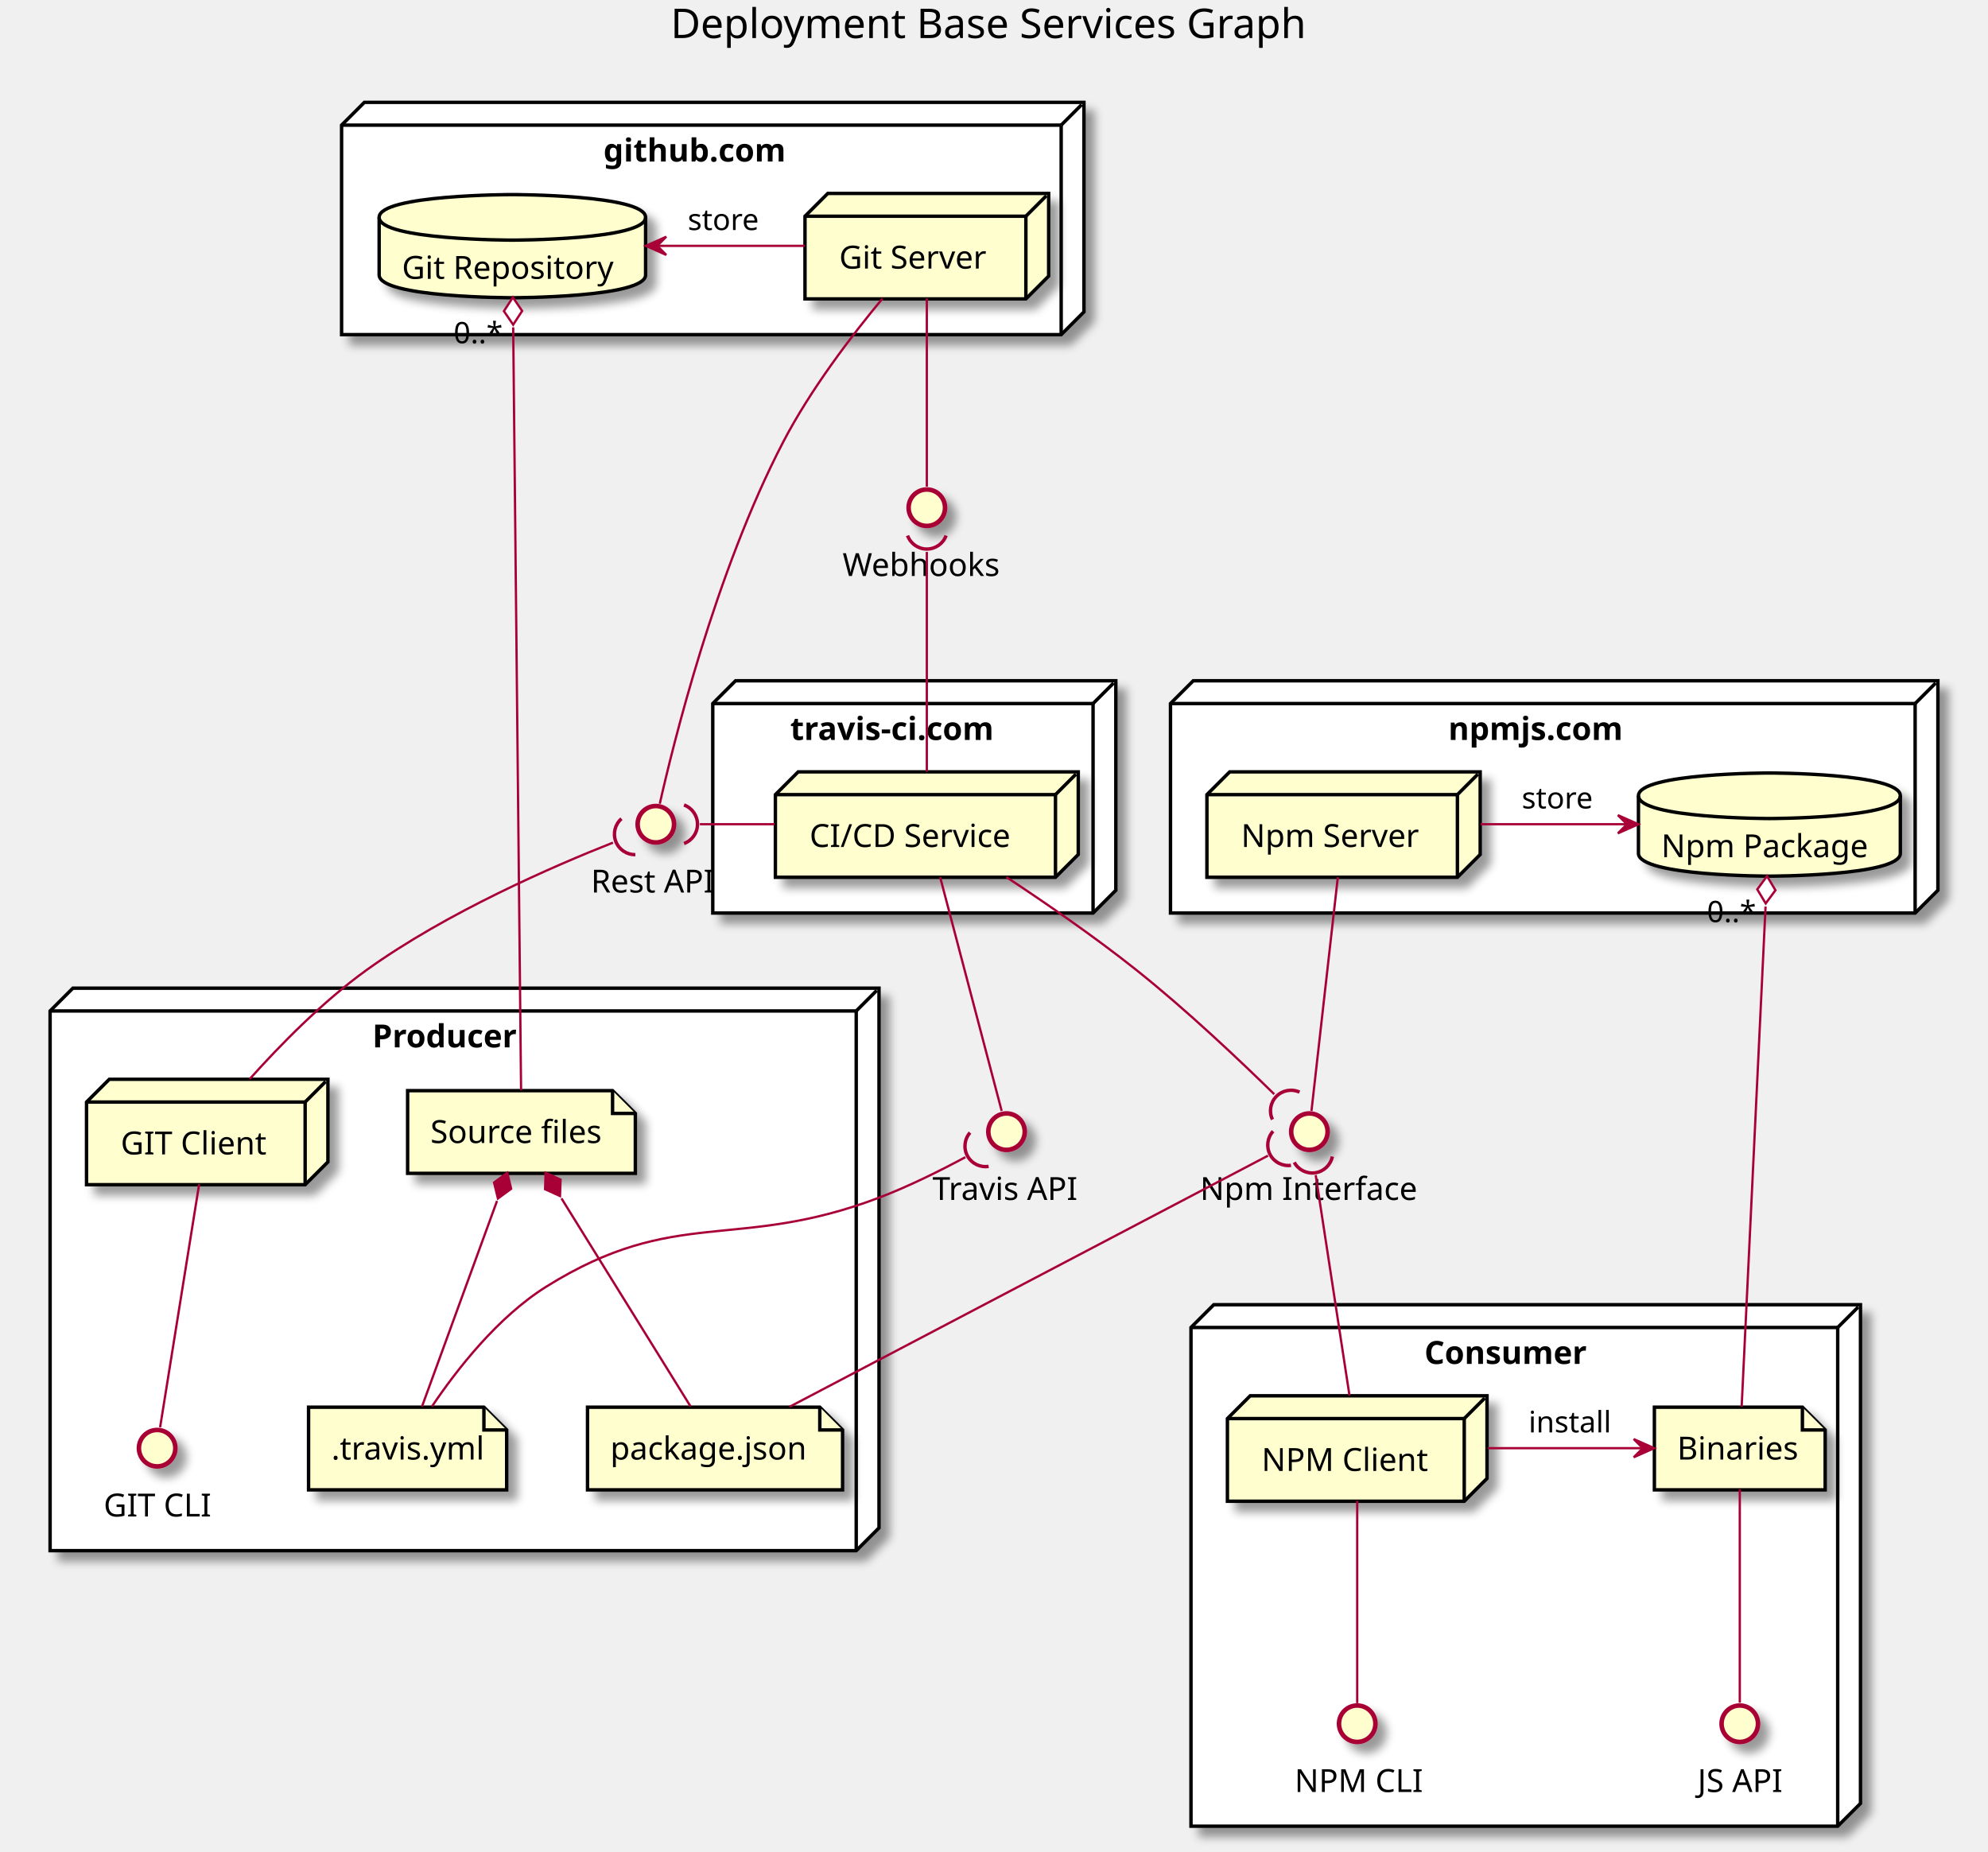
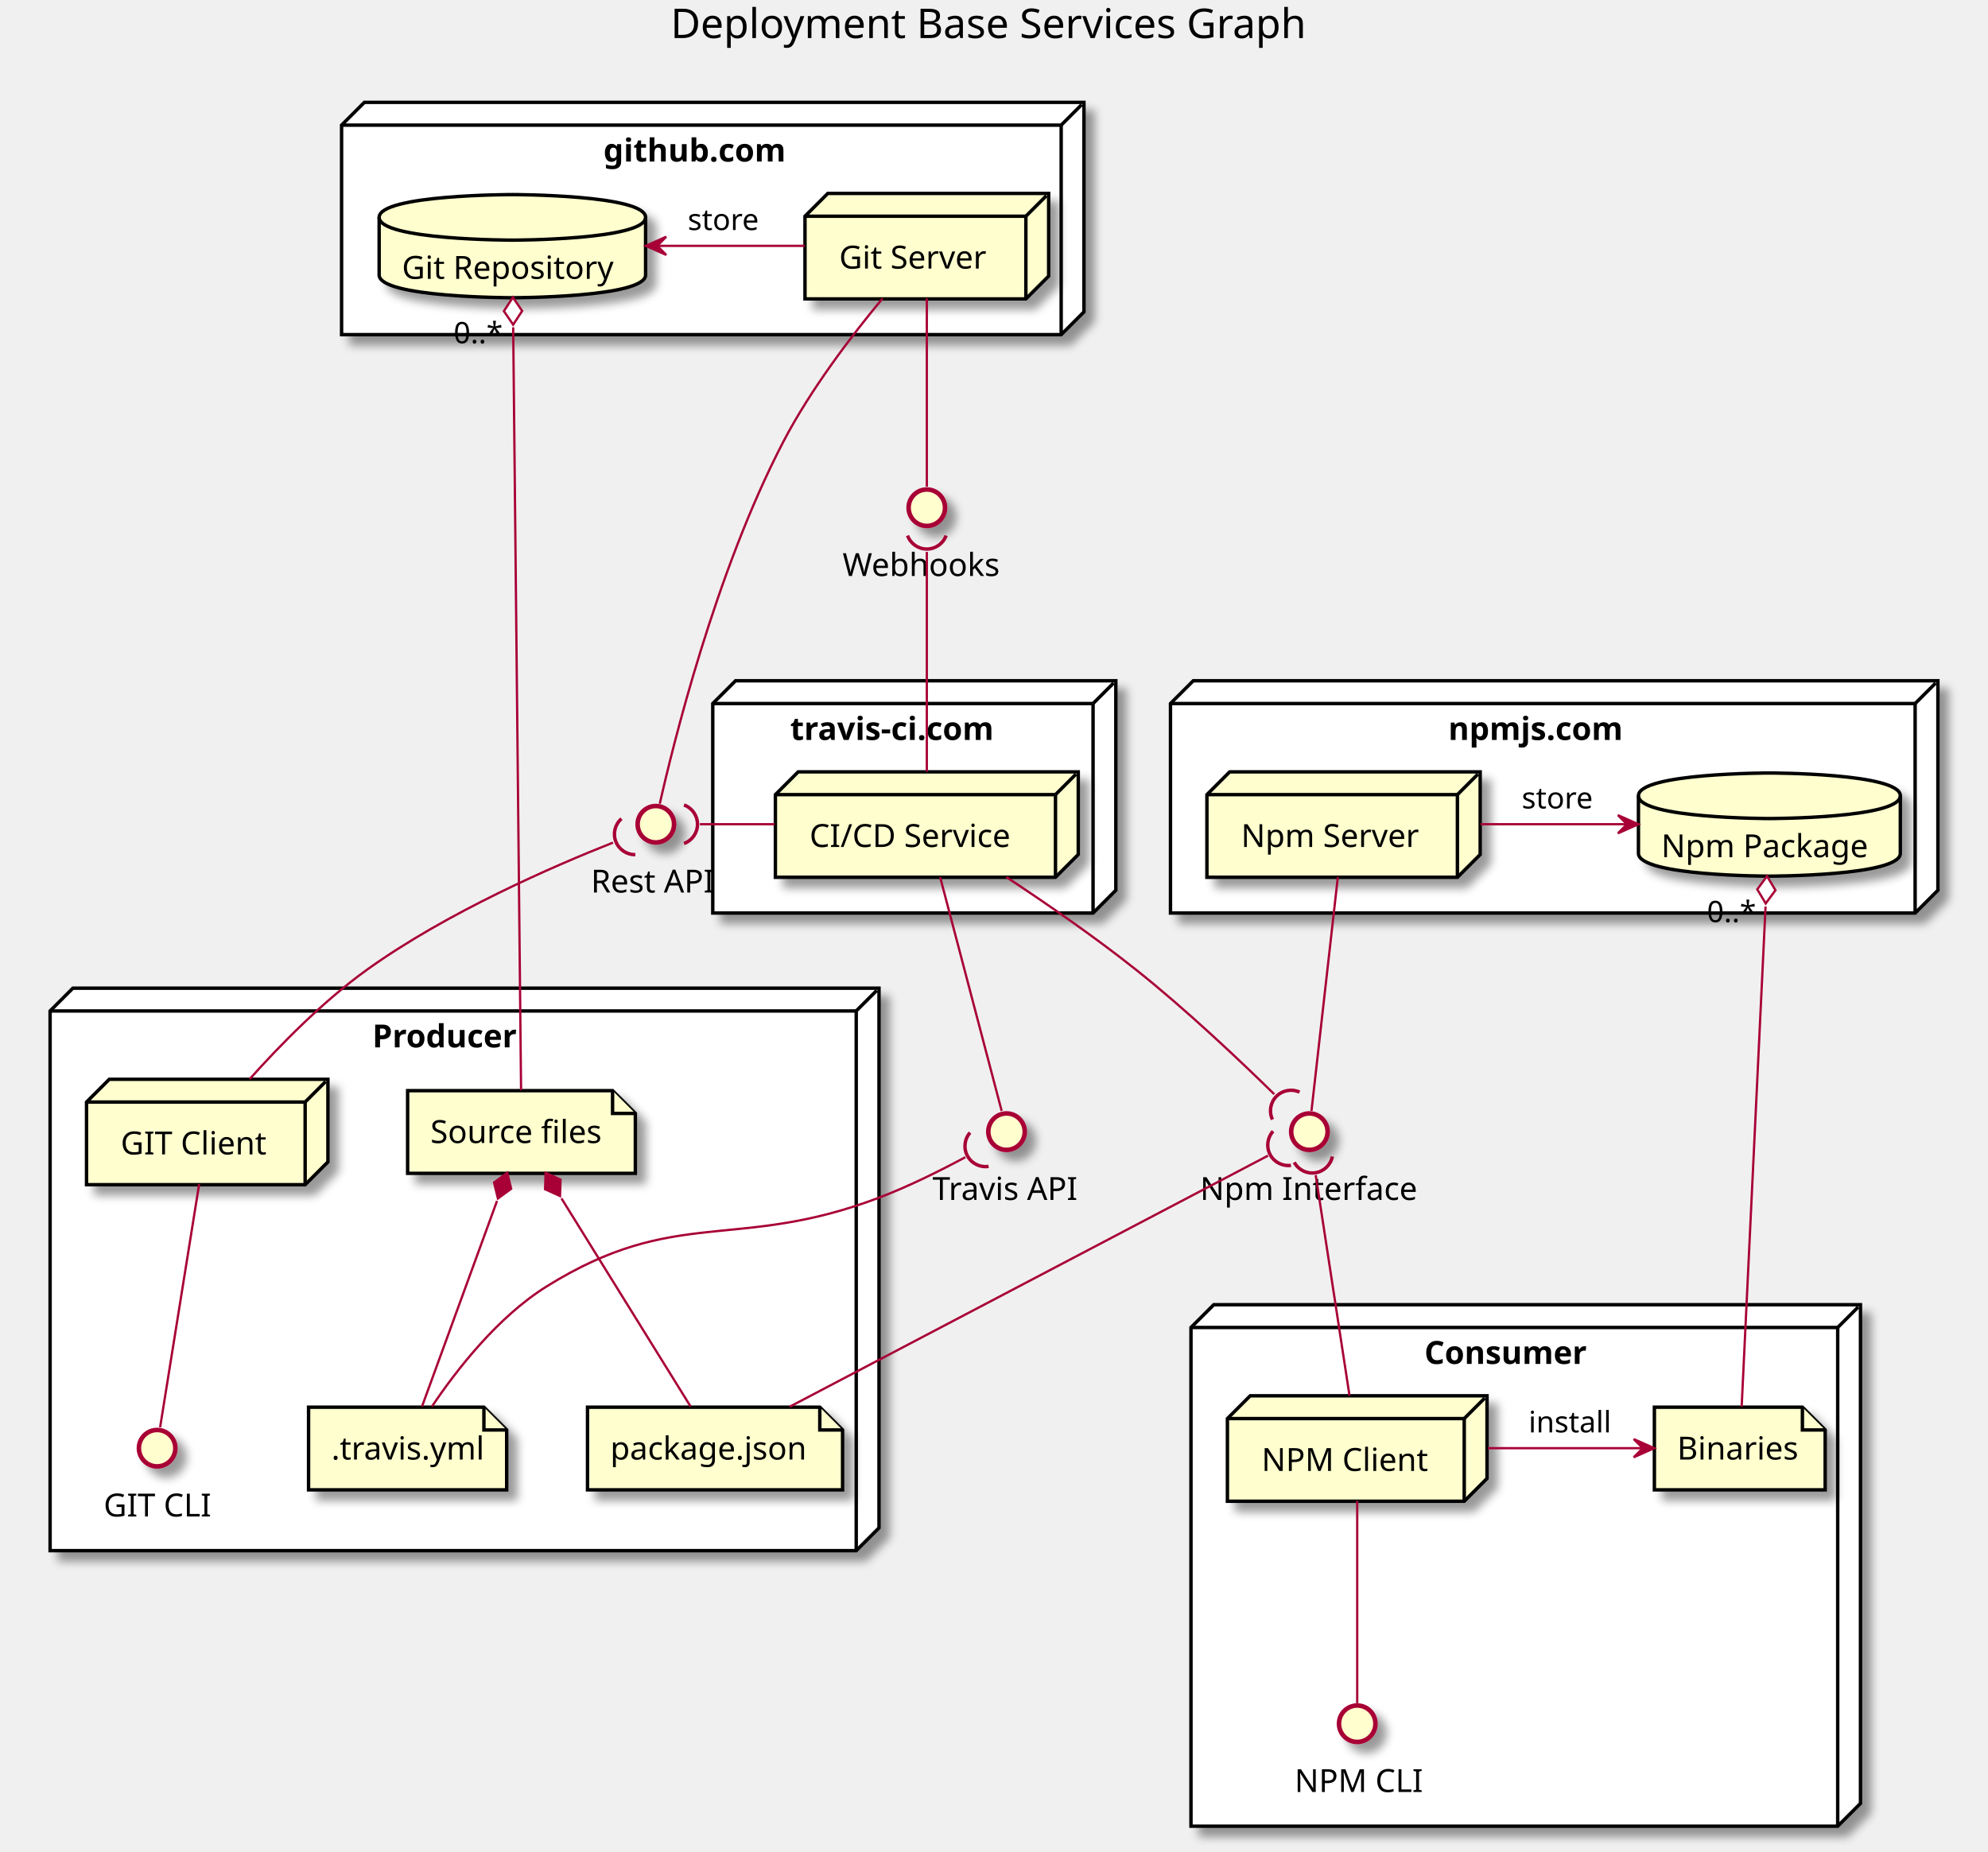
<svg xmlns="http://www.w3.org/2000/svg" xmlns:xlink="http://www.w3.org/1999/xlink" contentScriptType="application/ecmascript" contentStyleType="text/css" height="813px" preserveAspectRatio="none" style="width:873px;height:813px;" version="1.1" viewBox="0 0 873 813" width="873px" zoomAndPan="magnify">
  <defs>
-     <filter height="300%" id="f1qogyp3o860fh" width="300%" x="-1" y="-1">
+     <filter height="300%" id="f1vjegureks44b" width="300%" x="-1" y="-1">
      <feGaussianBlur result="blurOut" stdDeviation="2.0" />
      <feColorMatrix in="blurOut" result="blurOut2" type="matrix" values="0 0 0 0 0 0 0 0 0 0 0 0 0 0 0 0 0 0 .4 0" />
      <feOffset dx="4.0" dy="4.0" in="blurOut2" result="blurOut3" />
      <feBlend in="SourceGraphic" in2="blurOut3" mode="normal" />
    </filter>
  </defs>
  <g>
    <text fill="#000000" font-family="sans-serif" font-size="18" lengthAdjust="spacingAndGlyphs" textLength="296" x="294.5" y="16.708">Deployment Base Services Graph</text>
-     <polygon fill="#FFFFFF" filter="url(#f1qogyp3o860fh)" points="150,54.953,160,44.953,476,44.953,476,136.953,466,146.953,150,146.953,150,54.953" style="stroke: #000000; stroke-width: 1.5;" />
+     <polygon fill="#FFFFFF" filter="url(#f1vjegureks44b)" points="150,54.953,160,44.953,476,44.953,476,136.953,466,146.953,150,146.953,150,54.953" style="stroke: #000000; stroke-width: 1.5;" />
    <line style="stroke: #000000; stroke-width: 1.5;" x1="466" x2="475" y1="54.953" y2="45.953" />
    <line style="stroke: #000000; stroke-width: 1.5;" x1="150" x2="466" y1="54.953" y2="54.953" />
    <line style="stroke: #000000; stroke-width: 1.5;" x1="466" x2="466" y1="54.953" y2="146.953" />
    <text fill="#000000" font-family="sans-serif" font-size="14" font-weight="bold" lengthAdjust="spacingAndGlyphs" textLength="88" x="265" y="70.948">github.com</text>
-     <polygon fill="#FFFFFF" filter="url(#f1qogyp3o860fh)" points="514,308.953,524,298.953,851,298.953,851,390.953,841,400.953,514,400.953,514,308.953" style="stroke: #000000; stroke-width: 1.5;" />
+     <polygon fill="#FFFFFF" filter="url(#f1vjegureks44b)" points="514,308.953,524,298.953,851,298.953,851,390.953,841,400.953,514,400.953,514,308.953" style="stroke: #000000; stroke-width: 1.5;" />
    <line style="stroke: #000000; stroke-width: 1.5;" x1="841" x2="850" y1="308.953" y2="299.953" />
    <line style="stroke: #000000; stroke-width: 1.5;" x1="514" x2="841" y1="308.953" y2="308.953" />
    <line style="stroke: #000000; stroke-width: 1.5;" x1="841" x2="841" y1="308.953" y2="400.953" />
    <text fill="#000000" font-family="sans-serif" font-size="14" font-weight="bold" lengthAdjust="spacingAndGlyphs" textLength="85" x="636" y="324.948">npmjs.com</text>
-     <polygon fill="#FFFFFF" filter="url(#f1qogyp3o860fh)" points="313,308.953,323,298.953,490,298.953,490,390.953,480,400.953,313,400.953,313,308.953" style="stroke: #000000; stroke-width: 1.5;" />
+     <polygon fill="#FFFFFF" filter="url(#f1vjegureks44b)" points="313,308.953,323,298.953,490,298.953,490,390.953,480,400.953,313,400.953,313,308.953" style="stroke: #000000; stroke-width: 1.5;" />
    <line style="stroke: #000000; stroke-width: 1.5;" x1="480" x2="489" y1="308.953" y2="299.953" />
    <line style="stroke: #000000; stroke-width: 1.5;" x1="313" x2="480" y1="308.953" y2="308.953" />
    <line style="stroke: #000000; stroke-width: 1.5;" x1="480" x2="480" y1="308.953" y2="400.953" />
    <text fill="#000000" font-family="sans-serif" font-size="14" font-weight="bold" lengthAdjust="spacingAndGlyphs" textLength="101" x="347" y="324.948">travis-ci.com</text>
-     <polygon fill="#FFFFFF" filter="url(#f1qogyp3o860fh)" points="22,443.953,32,433.953,386,433.953,386,670.953,376,680.953,22,680.953,22,443.953" style="stroke: #000000; stroke-width: 1.5;" />
+     <polygon fill="#FFFFFF" filter="url(#f1vjegureks44b)" points="22,443.953,32,433.953,386,433.953,386,670.953,376,680.953,22,680.953,22,443.953" style="stroke: #000000; stroke-width: 1.5;" />
    <line style="stroke: #000000; stroke-width: 1.5;" x1="376" x2="385" y1="443.953" y2="434.953" />
    <line style="stroke: #000000; stroke-width: 1.5;" x1="22" x2="376" y1="443.953" y2="443.953" />
    <line style="stroke: #000000; stroke-width: 1.5;" x1="376" x2="376" y1="443.953" y2="680.953" />
    <text fill="#000000" font-family="sans-serif" font-size="14" font-weight="bold" lengthAdjust="spacingAndGlyphs" textLength="73" x="163.5" y="459.948">Producer</text>
-     <polygon fill="#FFFFFF" filter="url(#f1qogyp3o860fh)" points="523,582.953,533,572.953,817,572.953,817,791.953,807,801.953,523,801.953,523,582.953" style="stroke: #000000; stroke-width: 1.5;" />
+     <polygon fill="#FFFFFF" filter="url(#f1vjegureks44b)" points="523,582.953,533,572.953,817,572.953,817,791.953,807,801.953,523,801.953,523,582.953" style="stroke: #000000; stroke-width: 1.5;" />
    <line style="stroke: #000000; stroke-width: 1.5;" x1="807" x2="816" y1="582.953" y2="573.953" />
    <line style="stroke: #000000; stroke-width: 1.5;" x1="523" x2="807" y1="582.953" y2="582.953" />
    <line style="stroke: #000000; stroke-width: 1.5;" x1="807" x2="807" y1="582.953" y2="801.953" />
    <text fill="#000000" font-family="sans-serif" font-size="14" font-weight="bold" lengthAdjust="spacingAndGlyphs" textLength="81" x="625.5" y="598.948">Consumer</text>
-     <a href="https://github.com/imazzine/cli" target="_top" xlink:actuate="onRequest" xlink:show="new" xlink:title="https://github.com/imazzine/cli" xlink:type="simple">
-       <path d="M166.5,95.453 C166.5,85.453 225,85.453 225,85.453 C225,85.453 283.5,85.453 283.5,95.453 L283.5,120.75 C283.5,130.75 225,130.75 225,130.75 C225,130.75 166.5,130.75 166.5,120.75 L166.5,95.453 " fill="#FEFECE" filter="url(#f1qogyp3o860fh)" style="stroke: #000000; stroke-width: 1.5;" />
+     <a href="https://github.com/imazzine/cli/tree/0.0.0" target="_top" xlink:actuate="onRequest" xlink:show="new" xlink:title="https://github.com/imazzine/cli/tree/0.0.0" xlink:type="simple">
+       <path d="M166.5,95.453 C166.5,85.453 225,85.453 225,85.453 C225,85.453 283.5,85.453 283.5,95.453 L283.5,120.75 C283.5,130.75 225,130.75 225,130.75 C225,130.75 166.5,130.75 166.5,120.75 L166.5,95.453 " fill="#FEFECE" filter="url(#f1vjegureks44b)" style="stroke: #000000; stroke-width: 1.5;" />
      <path d="M166.5,95.453 C166.5,105.453 225,105.453 225,105.453 C225,105.453 283.5,105.453 283.5,95.453 " fill="none" style="stroke: #000000; stroke-width: 1.5;" />
      <text fill="#000000" font-family="sans-serif" font-size="14" lengthAdjust="spacingAndGlyphs" textLength="97" x="176.5" y="122.448">Git Repository</text>
    </a>
-     <polygon fill="#FEFECE" filter="url(#f1qogyp3o860fh)" points="353.5,94.953,363.5,84.953,460.5,84.953,460.5,121.25,450.5,131.25,353.5,131.25,353.5,94.953" style="stroke: #000000; stroke-width: 1.5;" />
+     <polygon fill="#FEFECE" filter="url(#f1vjegureks44b)" points="353.5,94.953,363.5,84.953,460.5,84.953,460.5,121.25,450.5,131.25,353.5,131.25,353.5,94.953" style="stroke: #000000; stroke-width: 1.5;" />
    <line style="stroke: #000000; stroke-width: 1.5;" x1="450.5" x2="459.5" y1="94.953" y2="85.953" />
    <line style="stroke: #000000; stroke-width: 1.5;" x1="353.5" x2="450.5" y1="94.953" y2="94.953" />
    <line style="stroke: #000000; stroke-width: 1.5;" x1="450.5" x2="450.5" y1="94.953" y2="131.25" />
    <text fill="#000000" font-family="sans-serif" font-size="14" lengthAdjust="spacingAndGlyphs" textLength="67" x="368.5" y="117.948">Git Server</text>
-     <polygon fill="#FEFECE" filter="url(#f1qogyp3o860fh)" points="530,348.953,540,338.953,650,338.953,650,375.25,640,385.25,530,385.25,530,348.953" style="stroke: #000000; stroke-width: 1.5;" />
+     <polygon fill="#FEFECE" filter="url(#f1vjegureks44b)" points="530,348.953,540,338.953,650,338.953,650,375.25,640,385.25,530,385.25,530,348.953" style="stroke: #000000; stroke-width: 1.5;" />
    <line style="stroke: #000000; stroke-width: 1.5;" x1="640" x2="649" y1="348.953" y2="339.953" />
    <line style="stroke: #000000; stroke-width: 1.5;" x1="530" x2="640" y1="348.953" y2="348.953" />
    <line style="stroke: #000000; stroke-width: 1.5;" x1="640" x2="640" y1="348.953" y2="385.25" />
    <text fill="#000000" font-family="sans-serif" font-size="14" lengthAdjust="spacingAndGlyphs" textLength="80" x="545" y="371.948">Npm Server</text>
-     <a href="https://www.npmjs.com/package/@imazzine/cli" target="_top" xlink:actuate="onRequest" xlink:show="new" xlink:title="https://www.npmjs.com/package/@imazzine/cli" xlink:type="simple">
-       <path d="M719.5,349.453 C719.5,339.453 777,339.453 777,339.453 C777,339.453 834.5,339.453 834.5,349.453 L834.5,374.75 C834.5,384.75 777,384.75 777,384.75 C777,384.75 719.5,384.75 719.5,374.75 L719.5,349.453 " fill="#FEFECE" filter="url(#f1qogyp3o860fh)" style="stroke: #000000; stroke-width: 1.5;" />
+     <a href="https://www.npmjs.com/package/@imazzine/cli/v/0.0.0" target="_top" xlink:actuate="onRequest" xlink:show="new" xlink:title="https://www.npmjs.com/package/@imazzine/cli/v/0.0.0" xlink:type="simple">
+       <path d="M719.5,349.453 C719.5,339.453 777,339.453 777,339.453 C777,339.453 834.5,339.453 834.5,349.453 L834.5,374.75 C834.5,384.75 777,384.75 777,384.75 C777,384.75 719.5,384.75 719.5,374.75 L719.5,349.453 " fill="#FEFECE" filter="url(#f1vjegureks44b)" style="stroke: #000000; stroke-width: 1.5;" />
      <path d="M719.5,349.453 C719.5,359.453 777,359.453 777,359.453 C777,359.453 834.5,359.453 834.5,349.453 " fill="none" style="stroke: #000000; stroke-width: 1.5;" />
      <text fill="#000000" font-family="sans-serif" font-size="14" lengthAdjust="spacingAndGlyphs" textLength="95" x="729.5" y="376.448">Npm Package</text>
    </a>
    <a href="https://travis-ci.com/imazzine/cli" target="_top" xlink:actuate="onRequest" xlink:show="new" xlink:title="https://travis-ci.com/imazzine/cli" xlink:type="simple">
-       <polygon fill="#FEFECE" filter="url(#f1qogyp3o860fh)" points="340.5,348.953,350.5,338.953,473.5,338.953,473.5,375.25,463.5,385.25,340.5,385.25,340.5,348.953" style="stroke: #000000; stroke-width: 1.5;" />
+       <polygon fill="#FEFECE" filter="url(#f1vjegureks44b)" points="340.5,348.953,350.5,338.953,473.5,338.953,473.5,375.25,463.5,385.25,340.5,385.25,340.5,348.953" style="stroke: #000000; stroke-width: 1.5;" />
      <line style="stroke: #000000; stroke-width: 1.5;" x1="463.5" x2="472.5" y1="348.953" y2="339.953" />
      <line style="stroke: #000000; stroke-width: 1.5;" x1="340.5" x2="463.5" y1="348.953" y2="348.953" />
      <line style="stroke: #000000; stroke-width: 1.5;" x1="463.5" x2="463.5" y1="348.953" y2="385.25" />
      <text fill="#000000" font-family="sans-serif" font-size="14" lengthAdjust="spacingAndGlyphs" textLength="93" x="355.5" y="371.948">CI/CD Service</text>
    </a>
    <a href="https://git-scm.com/downloads" target="_top" xlink:actuate="onRequest" xlink:show="new" xlink:title="https://git-scm.com/downloads" xlink:type="simple">
-       <polygon fill="#FEFECE" filter="url(#f1qogyp3o860fh)" points="38,483.953,48,473.953,144,473.953,144,510.25,134,520.25,38,520.25,38,483.953" style="stroke: #000000; stroke-width: 1.5;" />
+       <polygon fill="#FEFECE" filter="url(#f1vjegureks44b)" points="38,483.953,48,473.953,144,473.953,144,510.25,134,520.25,38,520.25,38,483.953" style="stroke: #000000; stroke-width: 1.5;" />
      <line style="stroke: #000000; stroke-width: 1.5;" x1="134" x2="143" y1="483.953" y2="474.953" />
      <line style="stroke: #000000; stroke-width: 1.5;" x1="38" x2="134" y1="483.953" y2="483.953" />
      <line style="stroke: #000000; stroke-width: 1.5;" x1="134" x2="134" y1="483.953" y2="520.25" />
      <text fill="#000000" font-family="sans-serif" font-size="14" lengthAdjust="spacingAndGlyphs" textLength="66" x="53" y="506.948">GIT Client</text>
    </a>
    <a href="https://git-scm.com/book/en/v2/Getting-Started-The-Command-Line" target="_top" xlink:actuate="onRequest" xlink:show="new" xlink:title="https://git-scm.com/book/en/v2/Getting-Started-The-Command-Line" xlink:type="simple">
-       <ellipse cx="69" cy="635.953" fill="#FEFECE" filter="url(#f1qogyp3o860fh)" rx="8" ry="8" style="stroke: #A80036; stroke-width: 2.0;" />
+       <ellipse cx="69" cy="635.953" fill="#FEFECE" filter="url(#f1vjegureks44b)" rx="8" ry="8" style="stroke: #A80036; stroke-width: 2.0;" />
      <text fill="#000000" font-family="sans-serif" font-size="14" lengthAdjust="spacingAndGlyphs" textLength="47" x="45.5" y="665.948">GIT CLI</text>
    </a>
-     <a href="https://github.com/imazzine/cli" target="_top" xlink:actuate="onRequest" xlink:show="new" xlink:title="https://github.com/imazzine/cli" xlink:type="simple">
-       <polygon fill="#FEFECE" filter="url(#f1qogyp3o860fh)" points="179,478.953,179,515.25,279,515.25,279,488.953,269,478.953,179,478.953" style="stroke: #000000; stroke-width: 1.5;" />
+     <a href="https://github.com/imazzine/cli/tree/0.0.0" target="_top" xlink:actuate="onRequest" xlink:show="new" xlink:title="https://github.com/imazzine/cli/tree/0.0.0" xlink:type="simple">
+       <polygon fill="#FEFECE" filter="url(#f1vjegureks44b)" points="179,478.953,179,515.25,279,515.25,279,488.953,269,478.953,179,478.953" style="stroke: #000000; stroke-width: 1.5;" />
      <path d="M269,478.953 L269,488.953 L279,488.953 " fill="#FEFECE" style="stroke: #000000; stroke-width: 1.5;" />
      <text fill="#000000" font-family="sans-serif" font-size="14" lengthAdjust="spacingAndGlyphs" textLength="80" x="189" y="501.948">Source files</text>
    </a>
-     <a href="https://github.com/imazzine/cli/blob/master/.travis.yml" target="_top" xlink:actuate="onRequest" xlink:show="new" xlink:title="https://github.com/imazzine/cli/blob/master/.travis.yml" xlink:type="simple">
-       <polygon fill="#FEFECE" filter="url(#f1qogyp3o860fh)" points="135.5,617.953,135.5,654.25,222.5,654.25,222.5,627.953,212.5,617.953,135.5,617.953" style="stroke: #000000; stroke-width: 1.5;" />
+     <a href="https://github.com/imazzine/cli/blob/0.0.0/.travis.yml" target="_top" xlink:actuate="onRequest" xlink:show="new" xlink:title="https://github.com/imazzine/cli/blob/0.0.0/.travis.yml" xlink:type="simple">
+       <polygon fill="#FEFECE" filter="url(#f1vjegureks44b)" points="135.5,617.953,135.5,654.25,222.5,654.25,222.5,627.953,212.5,617.953,135.5,617.953" style="stroke: #000000; stroke-width: 1.5;" />
      <path d="M212.5,617.953 L212.5,627.953 L222.5,627.953 " fill="#FEFECE" style="stroke: #000000; stroke-width: 1.5;" />
      <text fill="#000000" font-family="sans-serif" font-size="14" lengthAdjust="spacingAndGlyphs" textLength="67" x="145.5" y="640.948">.travis.yml</text>
    </a>
-     <a href="https://github.com/imazzine/cli/blob/master/package.json" target="_top" xlink:actuate="onRequest" xlink:show="new" xlink:title="https://github.com/imazzine/cli/blob/master/package.json" xlink:type="simple">
-       <polygon fill="#FEFECE" filter="url(#f1qogyp3o860fh)" points="258,617.953,258,654.25,370,654.25,370,627.953,360,617.953,258,617.953" style="stroke: #000000; stroke-width: 1.5;" />
+     <a href="https://github.com/imazzine/cli/blob/0.0.0/package.json" target="_top" xlink:actuate="onRequest" xlink:show="new" xlink:title="https://github.com/imazzine/cli/blob/0.0.0/package.json" xlink:type="simple">
+       <polygon fill="#FEFECE" filter="url(#f1vjegureks44b)" points="258,617.953,258,654.25,370,654.25,370,627.953,360,617.953,258,617.953" style="stroke: #000000; stroke-width: 1.5;" />
      <path d="M360,617.953 L360,627.953 L370,627.953 " fill="#FEFECE" style="stroke: #000000; stroke-width: 1.5;" />
      <text fill="#000000" font-family="sans-serif" font-size="14" lengthAdjust="spacingAndGlyphs" textLength="92" x="268" y="640.948">package.json</text>
    </a>
    <a href="https://www.npmjs.com/get-npm" target="_top" xlink:actuate="onRequest" xlink:show="new" xlink:title="https://www.npmjs.com/get-npm" xlink:type="simple">
-       <polygon fill="#FEFECE" filter="url(#f1qogyp3o860fh)" points="539,622.953,549,612.953,653,612.953,653,649.25,643,659.25,539,659.25,539,622.953" style="stroke: #000000; stroke-width: 1.5;" />
+       <polygon fill="#FEFECE" filter="url(#f1vjegureks44b)" points="539,622.953,549,612.953,653,612.953,653,649.25,643,659.25,539,659.25,539,622.953" style="stroke: #000000; stroke-width: 1.5;" />
      <line style="stroke: #000000; stroke-width: 1.5;" x1="643" x2="652" y1="622.953" y2="613.953" />
      <line style="stroke: #000000; stroke-width: 1.5;" x1="539" x2="643" y1="622.953" y2="622.953" />
      <line style="stroke: #000000; stroke-width: 1.5;" x1="643" x2="643" y1="622.953" y2="659.25" />
      <text fill="#000000" font-family="sans-serif" font-size="14" lengthAdjust="spacingAndGlyphs" textLength="74" x="554" y="645.948">NPM Client</text>
    </a>
    <a href="https://docs.npmjs.com/cli-documentation/" target="_top" xlink:actuate="onRequest" xlink:show="new" xlink:title="https://docs.npmjs.com/cli-documentation/" xlink:type="simple">
-       <ellipse cx="596" cy="756.953" fill="#FEFECE" filter="url(#f1qogyp3o860fh)" rx="8" ry="8" style="stroke: #A80036; stroke-width: 2.0;" />
+       <ellipse cx="596" cy="756.953" fill="#FEFECE" filter="url(#f1vjegureks44b)" rx="8" ry="8" style="stroke: #A80036; stroke-width: 2.0;" />
      <text fill="#000000" font-family="sans-serif" font-size="14" lengthAdjust="spacingAndGlyphs" textLength="55" x="568.5" y="786.948">NPM CLI</text>
    </a>
-     <polygon fill="#FEFECE" filter="url(#f1qogyp3o860fh)" points="726.5,617.953,726.5,654.25,801.5,654.25,801.5,627.953,791.5,617.953,726.5,617.953" style="stroke: #000000; stroke-width: 1.5;" />
+     <polygon fill="#FEFECE" filter="url(#f1vjegureks44b)" points="726.5,617.953,726.5,654.25,801.5,654.25,801.5,627.953,791.5,617.953,726.5,617.953" style="stroke: #000000; stroke-width: 1.5;" />
    <path d="M791.5,617.953 L791.5,627.953 L801.5,627.953 " fill="#FEFECE" style="stroke: #000000; stroke-width: 1.5;" />
    <text fill="#000000" font-family="sans-serif" font-size="14" lengthAdjust="spacingAndGlyphs" textLength="55" x="736.5" y="640.948">Binaries</text>
-     <ellipse cx="764" cy="756.953" fill="#FEFECE" filter="url(#f1qogyp3o860fh)" rx="8" ry="8" style="stroke: #A80036; stroke-width: 2.0;" />
-     <text fill="#000000" font-family="sans-serif" font-size="14" lengthAdjust="spacingAndGlyphs" textLength="37" x="745.5" y="786.948">JS API</text>
    <a href="https://developer.github.com/webhooks/" target="_top" xlink:actuate="onRequest" xlink:show="new" xlink:title="https://developer.github.com/webhooks/" xlink:type="simple">
-       <ellipse cx="407" cy="222.953" fill="#FEFECE" filter="url(#f1qogyp3o860fh)" rx="8" ry="8" style="stroke: #A80036; stroke-width: 2.0;" />
+       <ellipse cx="407" cy="222.953" fill="#FEFECE" filter="url(#f1vjegureks44b)" rx="8" ry="8" style="stroke: #A80036; stroke-width: 2.0;" />
      <text fill="#000000" font-family="sans-serif" font-size="14" lengthAdjust="spacingAndGlyphs" textLength="74" x="370" y="252.948">Webhooks</text>
    </a>
    <a href="https://developer.github.com/v3/" target="_top" xlink:actuate="onRequest" xlink:show="new" xlink:title="https://developer.github.com/v3/" xlink:type="simple">
-       <ellipse cx="288" cy="361.953" fill="#FEFECE" filter="url(#f1qogyp3o860fh)" rx="8" ry="8" style="stroke: #A80036; stroke-width: 2.0;" />
+       <ellipse cx="288" cy="361.953" fill="#FEFECE" filter="url(#f1vjegureks44b)" rx="8" ry="8" style="stroke: #A80036; stroke-width: 2.0;" />
      <text fill="#000000" font-family="sans-serif" font-size="14" lengthAdjust="spacingAndGlyphs" textLength="57" x="259.5" y="391.948">Rest API</text>
    </a>
    <a href="https://docs.npmjs.com/" target="_top" xlink:actuate="onRequest" xlink:show="new" xlink:title="https://docs.npmjs.com/" xlink:type="simple">
-       <ellipse cx="575" cy="496.953" fill="#FEFECE" filter="url(#f1qogyp3o860fh)" rx="8" ry="8" style="stroke: #A80036; stroke-width: 2.0;" />
+       <ellipse cx="575" cy="496.953" fill="#FEFECE" filter="url(#f1vjegureks44b)" rx="8" ry="8" style="stroke: #A80036; stroke-width: 2.0;" />
      <text fill="#000000" font-family="sans-serif" font-size="14" lengthAdjust="spacingAndGlyphs" textLength="96" x="527" y="526.948">Npm Interface</text>
    </a>
    <a href="https://docs.travis-ci.com/user/languages/javascript-with-nodejs/" target="_top" xlink:actuate="onRequest" xlink:show="new" xlink:title="https://docs.travis-ci.com/user/languages/javascript-with-nodejs/" xlink:type="simple">
-       <ellipse cx="442" cy="496.953" fill="#FEFECE" filter="url(#f1qogyp3o860fh)" rx="8" ry="8" style="stroke: #A80036; stroke-width: 2.0;" />
+       <ellipse cx="442" cy="496.953" fill="#FEFECE" filter="url(#f1vjegureks44b)" rx="8" ry="8" style="stroke: #A80036; stroke-width: 2.0;" />
      <text fill="#000000" font-family="sans-serif" font-size="14" lengthAdjust="spacingAndGlyphs" textLength="65" x="409.5" y="526.948">Travis API</text>
    </a>
    <path d="M288.633,107.953 C309.795,107.953 333.134,107.953 353.455,107.953 " fill="none" id="GitRepo&lt;-GitServer" style="stroke: #A80036; stroke-width: 1.0;" />
    <polygon fill="#A80036" points="283.588,107.953,292.588,111.953,288.588,107.953,292.588,103.953,283.588,107.953" style="stroke: #A80036; stroke-width: 1.0;" />
    <text fill="#000000" font-family="sans-serif" font-size="13" lengthAdjust="spacingAndGlyphs" textLength="33" x="302" y="101.02">store</text>
    <path d="M407,131.009 C407,156.315 407,196.529 407,213.72 " fill="none" id="GitServer-Webhooks" style="stroke: #A80036; stroke-width: 1.0;" />
    <path d="M387.532,131.098 C373.871,147.535 355.976,170.989 344,193.953 C314.024,251.435 295.291,328.24 289.738,352.943 " fill="none" id="GitServer-GitRestApi" style="stroke: #A80036; stroke-width: 1.0;" />
    <path d="M650.197,361.953 C670.67,361.953 693.594,361.953 714.261,361.953 " fill="none" id="NpmService-&gt;NpmPackage" style="stroke: #A80036; stroke-width: 1.0;" />
    <polygon fill="#A80036" points="719.464,361.953,710.464,357.953,714.464,361.953,710.464,365.953,719.464,361.953" style="stroke: #A80036; stroke-width: 1.0;" />
    <text fill="#000000" font-family="sans-serif" font-size="13" lengthAdjust="spacingAndGlyphs" textLength="33" x="668.25" y="355.02">store</text>
    <path d="M587.489,385.214 C584.087,415.385 578.176,467.791 575.915,487.837 " fill="none" id="NpmService-NpmInterface" style="stroke: #A80036; stroke-width: 1.0;" />
-     <path d="M412.858,385.214 C420.798,415.385 434.589,467.791 439.864,487.837 " fill="none" id="CICDService-CICDInterface" style="stroke: #A80036; stroke-width: 1.0;" />
-     <path d="M407,242.371 C407,267.39 407,312.059 407,338.854 " fill="none" id="Webhooks&lt;-CICDService" style="stroke: #A80036; stroke-width: 1.0;" />
+     <path d="M412.858,385.214 C420.798,415.385 434.589,467.791 439.864,487.837 " fill="none" id="CiCdService-CiCdInterface" style="stroke: #A80036; stroke-width: 1.0;" />
+     <path d="M407,242.371 C407,267.39 407,312.059 407,338.854 " fill="none" id="Webhooks&lt;-CiCdService" style="stroke: #A80036; stroke-width: 1.0;" />
    <path d="M398.543,235.191 A9,9 0 0 0 415.457 235.191" fill="none" style="stroke: #A80036; stroke-width: 1.5;" />
-     <path d="M307.34,361.953 C318.277,361.953 329.213,361.953 340.15,361.953 " fill="none" id="GitRestApi&lt;-CICDService" style="stroke: #A80036; stroke-width: 1.0;" />
+     <path d="M307.34,361.953 C318.277,361.953 329.213,361.953 340.15,361.953 " fill="none" id="GitRestApi&lt;-CiCdService" style="stroke: #A80036; stroke-width: 1.0;" />
    <path d="M300.375,370.41 A9,9 0 0 0 300.375 353.496" fill="none" style="stroke: #A80036; stroke-width: 1.5;" />
-     <path d="M441.92,385.152 C459.476,396.737 480.826,411.484 499,425.953 C521.024,443.487 544.607,465.83 559.561,480.497 " fill="none" id="CICDService-&gt;NpmInterface" style="stroke: #A80036; stroke-width: 1.0;" />
+     <path d="M441.92,385.152 C459.476,396.737 480.826,411.484 499,425.953 C521.024,443.487 544.607,465.83 559.561,480.497 " fill="none" id="CiCdService-&gt;NpmInterface" style="stroke: #A80036; stroke-width: 1.0;" />
    <path d="M570.676,479.599 A9,9 0 0 0 558.778 491.622" fill="none" style="stroke: #A80036; stroke-width: 1.5;" />
    <path d="M87.465,519.964 C82.485,550.976 73.64,606.057 70.314,626.773 " fill="none" id="GitClient-GitCli" style="stroke: #A80036; stroke-width: 1.0;" />
    <path d="M225.36,143.74 C226.189,223.984 228.212,419.688 228.822,478.78 " fill="none" id="GitRepo&lt;-Sources" style="stroke: #A80036; stroke-width: 1.0;" />
    <polygon fill="#FFFFFF" points="225.224,130.589,221.286,136.63,225.348,142.589,229.286,136.548,225.224,130.589" style="stroke: #A80036; stroke-width: 1.0;" />
    <text fill="#000000" font-family="sans-serif" font-size="13" lengthAdjust="spacingAndGlyphs" textLength="23" x="199.194" y="150.733">0..*</text>
-     <path d="M218.26,527.38 C208.225,554.876 193.584,594.992 185.31,617.664 " fill="none" id="Sources&lt;-CICDConf" style="stroke: #A80036; stroke-width: 1.0;" />
+     <path d="M218.26,527.38 C208.225,554.876 193.584,594.992 185.31,617.664 " fill="none" id="Sources&lt;-CiCdConf" style="stroke: #A80036; stroke-width: 1.0;" />
    <polygon fill="#A80036" points="222.769,515.027,216.954,519.292,218.655,526.3,224.47,522.035,222.769,515.027" style="stroke: #A80036; stroke-width: 1.0;" />
-     <path d="M246.564,526.262 C263.636,553.779 289.015,594.683 303.273,617.664 " fill="none" id="Sources&lt;-NPMConfig" style="stroke: #A80036; stroke-width: 1.0;" />
+     <path d="M246.564,526.262 C263.636,553.779 289.015,594.683 303.273,617.664 " fill="none" id="Sources&lt;-NpmConfig" style="stroke: #A80036; stroke-width: 1.0;" />
    <polygon fill="#A80036" points="239.593,515.027,239.357,522.234,245.92,525.224,246.155,518.017,239.593,515.027" style="stroke: #A80036; stroke-width: 1.0;" />
    <path d="M269.181,370.031 C243.415,380.207 196.331,400.572 161,425.953 C141.737,439.791 122.901,459.051 109.629,473.866 " fill="none" id="GitRestApi&lt;-GitClient" style="stroke: #A80036; stroke-width: 1.0;" />
    <path d="M272.904,359.527 A9,9 0 0 0 278.995 375.306" fill="none" style="stroke: #A80036; stroke-width: 1.5;" />
-     <path d="M423.915,508.17 C413.147,513.953 399.073,520.997 386,525.953 C323.197,549.76 296.994,529.418 240,564.953 C218.524,578.343 200.447,601.637 189.677,617.651 " fill="none" id="CICDInterface&lt;-CICDConf" style="stroke: #A80036; stroke-width: 1.0;" />
+     <path d="M423.915,508.17 C413.147,513.953 399.073,520.997 386,525.953 C323.197,549.76 296.994,529.418 240,564.953 C218.524,578.343 200.447,601.637 189.677,617.651 " fill="none" id="CiCdInterface&lt;-CiCdConf" style="stroke: #A80036; stroke-width: 1.0;" />
    <path d="M425.978,497.383 A9,9 0 0 0 434.13 512.204" fill="none" style="stroke: #A80036; stroke-width: 1.5;" />
-     <path d="M556.81,507.501 C513.232,530.375 402.36,588.573 346.792,617.741 " fill="none" id="NpmInterface&lt;-NPMConfig" style="stroke: #A80036; stroke-width: 1.0;" />
+     <path d="M556.81,507.501 C513.232,530.375 402.36,588.573 346.792,617.741 " fill="none" id="NpmInterface&lt;-NpmConfig" style="stroke: #A80036; stroke-width: 1.0;" />
    <path d="M559.055,496.771 A9,9 0 0 0 566.916 511.748" fill="none" style="stroke: #A80036; stroke-width: 1.5;" />
-     <path d="M577.771,516.033 C581.596,540.985 588.487,585.938 592.613,612.854 " fill="none" id="NpmInterface&lt;-NPMClient" style="stroke: #A80036; stroke-width: 1.0;" />
+     <path d="M577.771,516.033 C581.596,540.985 588.487,585.938 592.613,612.854 " fill="none" id="NpmInterface&lt;-NpmClient" style="stroke: #A80036; stroke-width: 1.0;" />
    <path d="M568.358,510.438 A9,9 0 0 0 585.077 507.874" fill="none" style="stroke: #A80036; stroke-width: 1.5;" />
-     <path d="M596,659.057 C596,685.943 596,729.96 596,747.931 " fill="none" id="NPMClient-BIN" style="stroke: #A80036; stroke-width: 1.0;" />
+     <path d="M596,659.057 C596,685.943 596,729.96 596,747.931 " fill="none" id="NpmClient-BIN" style="stroke: #A80036; stroke-width: 1.0;" />
    <path d="M775.321,398.09 C772.502,457.073 766.921,573.846 764.823,617.737 " fill="none" id="NpmPackage&lt;-Binaries" style="stroke: #A80036; stroke-width: 1.0;" />
    <polygon fill="#FFFFFF" points="775.958,384.752,771.676,390.554,775.384,396.738,779.667,390.937,775.958,384.752" style="stroke: #A80036; stroke-width: 1.0;" />
    <text fill="#000000" font-family="sans-serif" font-size="13" lengthAdjust="spacingAndGlyphs" textLength="23" x="749.587" y="404.94">0..*</text>
-     <path d="M653.346,635.953 C675.604,635.953 700.647,635.953 721.273,635.953 " fill="none" id="NPMClient-&gt;Binaries" style="stroke: #A80036; stroke-width: 1.0;" />
+     <path d="M653.346,635.953 C675.604,635.953 700.647,635.953 721.273,635.953 " fill="none" id="NpmClient-&gt;Binaries" style="stroke: #A80036; stroke-width: 1.0;" />
    <polygon fill="#A80036" points="726.417,635.953,717.417,631.953,721.417,635.953,717.417,639.953,726.417,635.953" style="stroke: #A80036; stroke-width: 1.0;" />
    <text fill="#000000" font-family="sans-serif" font-size="13" lengthAdjust="spacingAndGlyphs" textLength="37" x="671.25" y="629.02">install</text>
-     <path d="M764,654.003 C764,679.967 764,728.433 764,747.724 " fill="none" id="Binaries-API" style="stroke: #A80036; stroke-width: 1.0;" />
  </g>
</svg>
